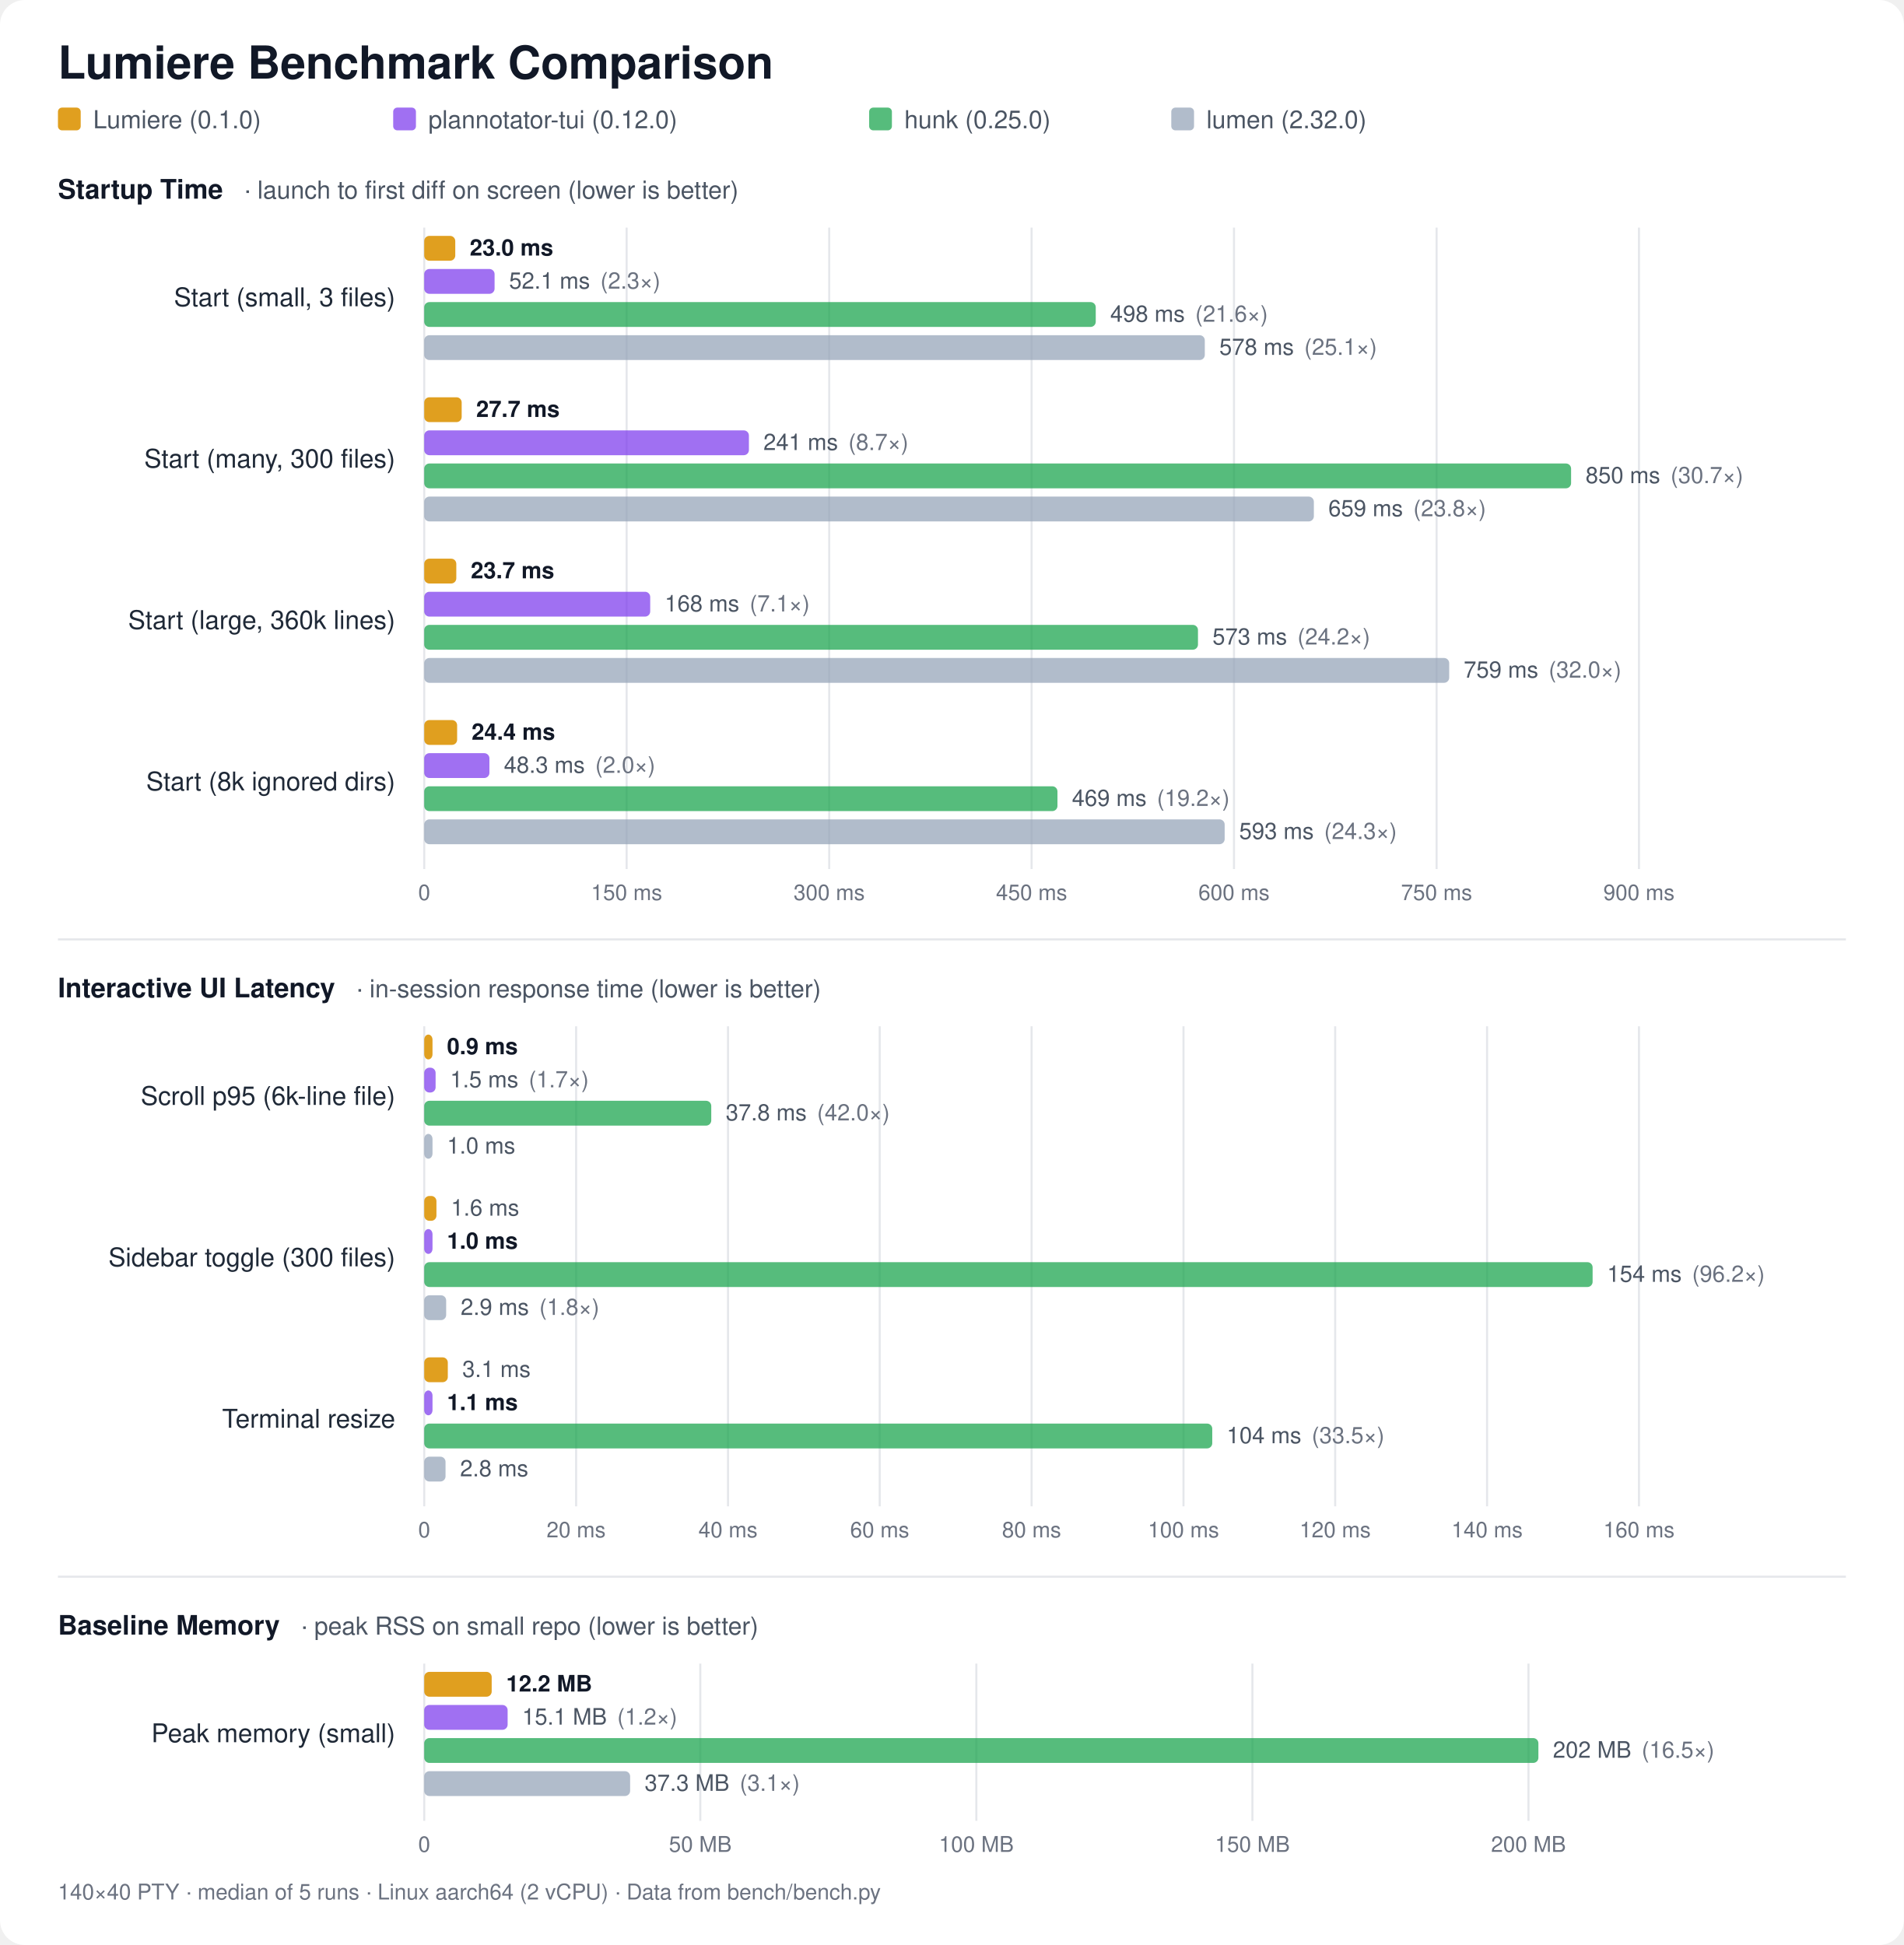
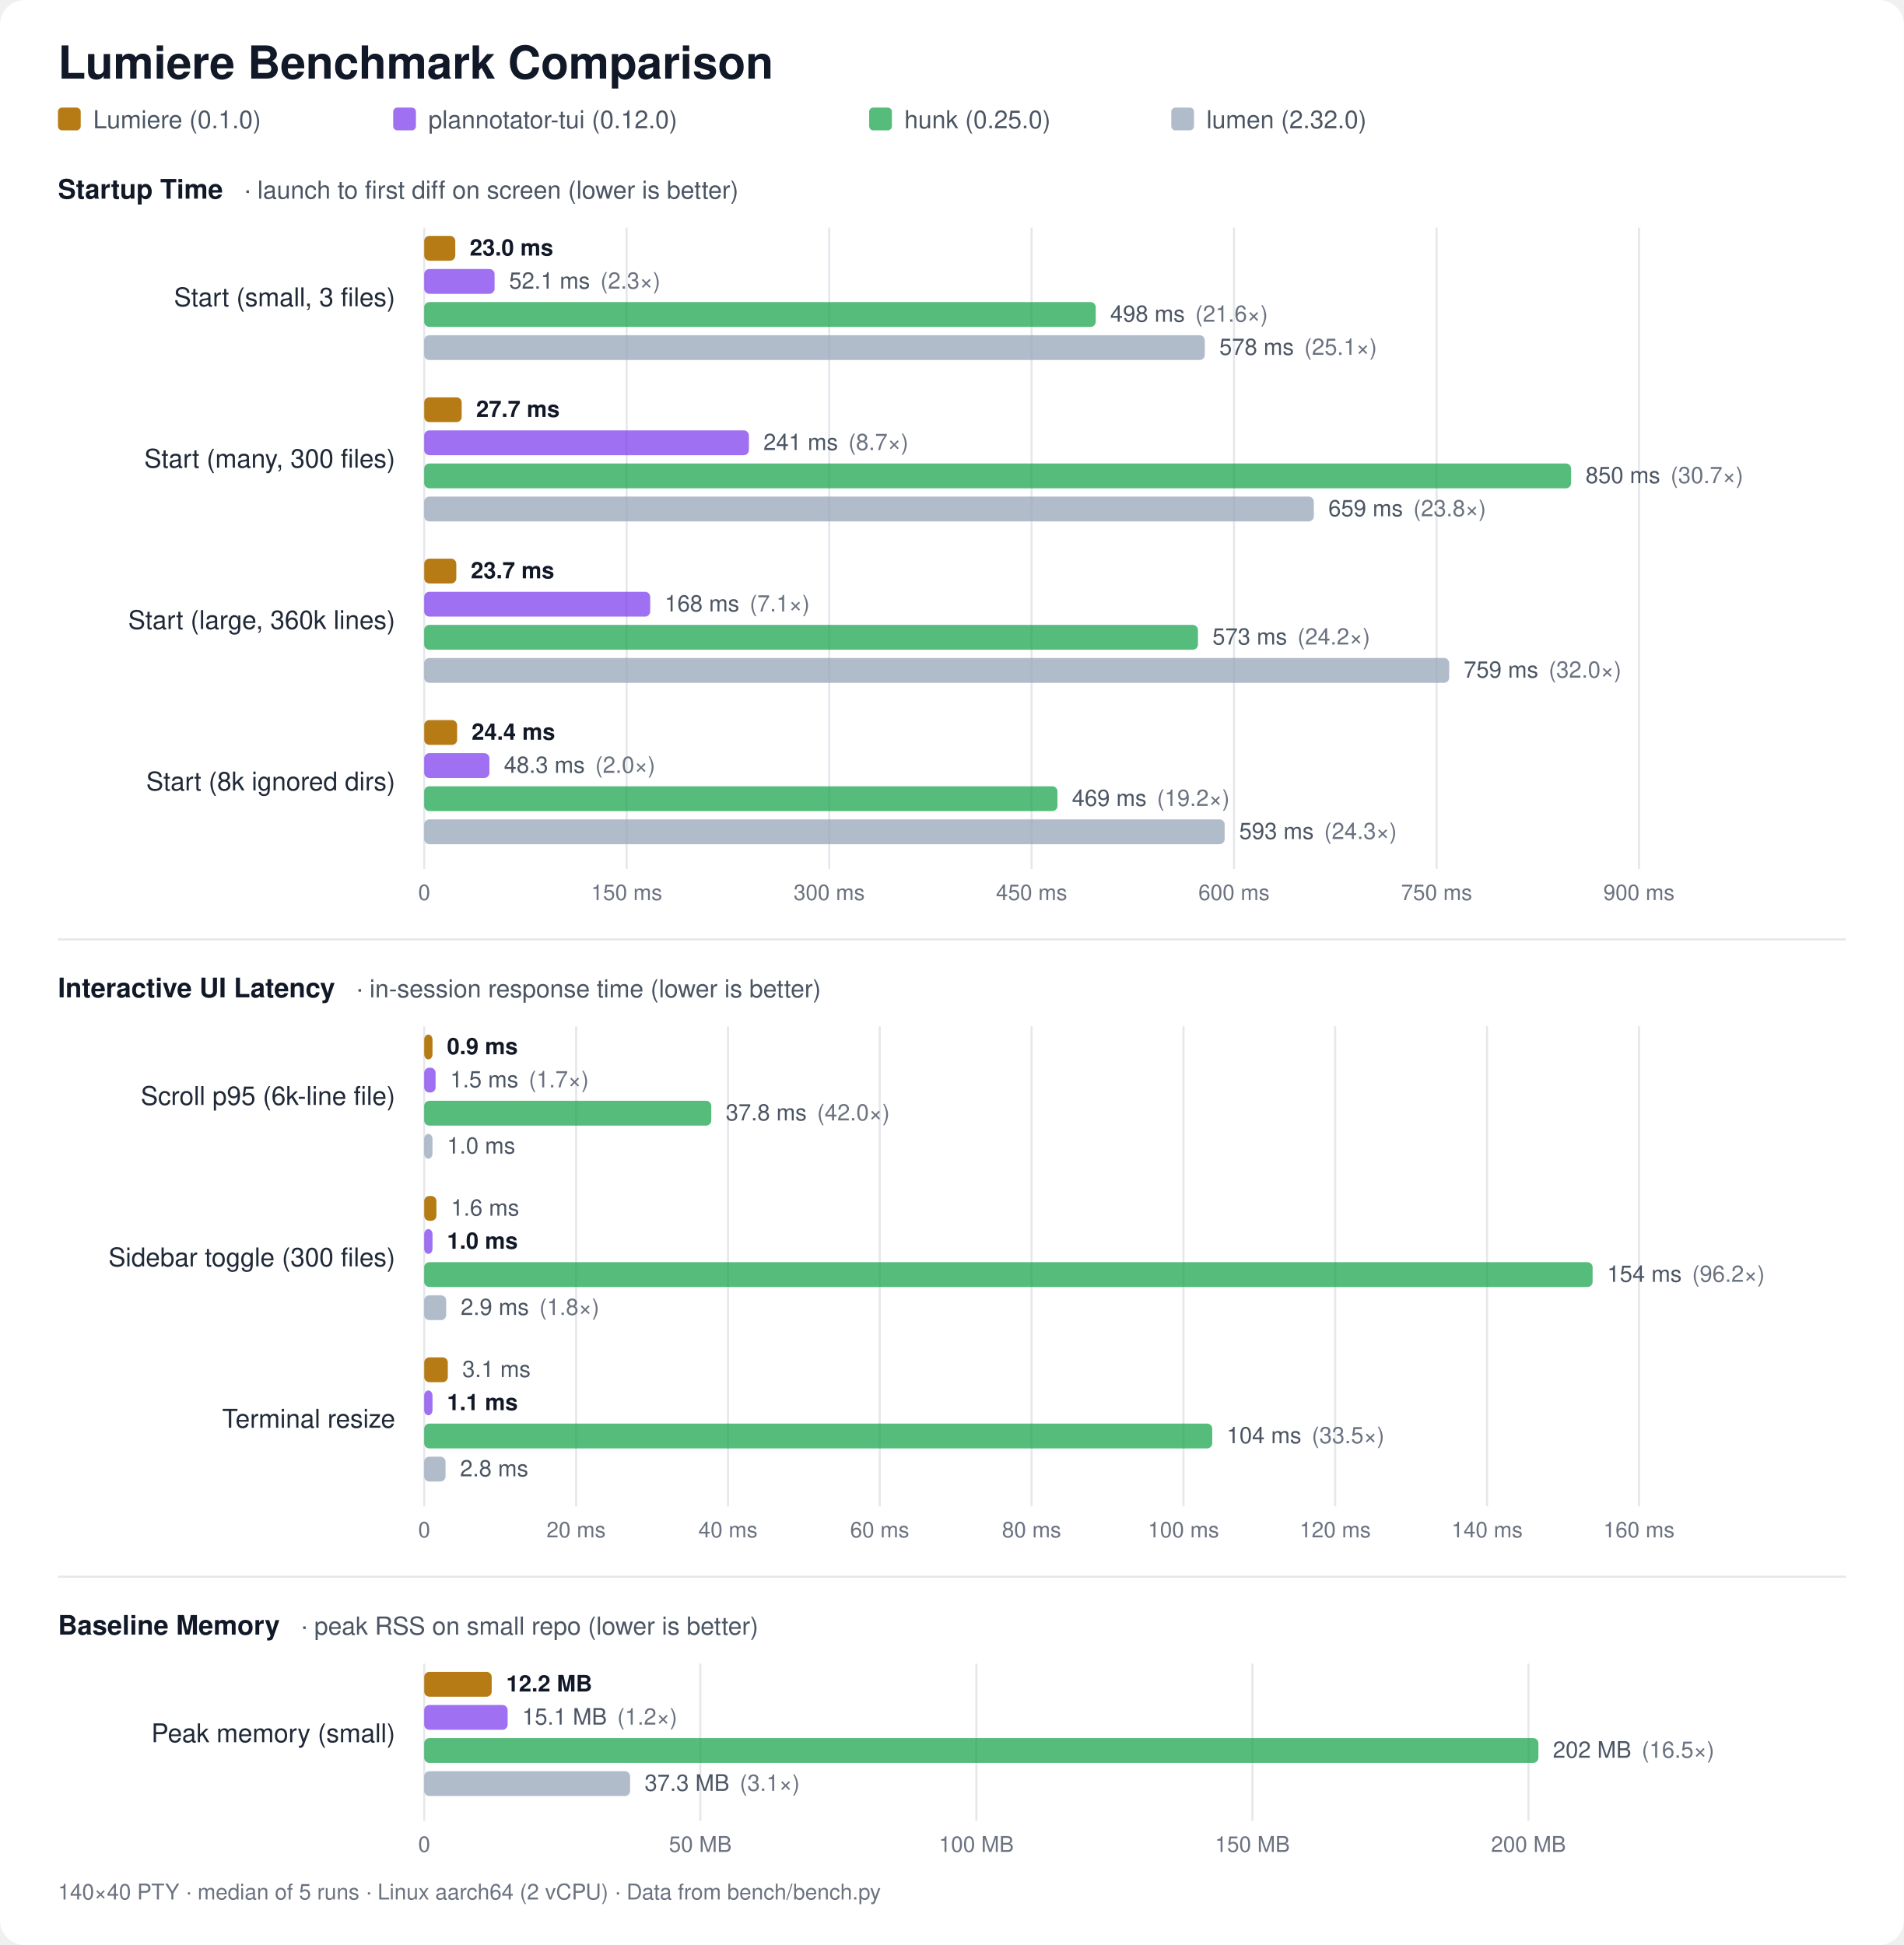
<svg xmlns="http://www.w3.org/2000/svg" width="920" height="940" viewBox="0 0 920 940" role="img" aria-label="Lumiere Benchmark Comparison">
  <style>
    text { font-family: -apple-system, BlinkMacSystemFont, 'Segoe UI', Helvetica, Arial, sans-serif; }
    .title { font-size: 22px; font-weight: 700; }
    .section { font-size: 13px; font-weight: 600; }
    .legend { font-size: 12px; }
    .label { font-size: 12.5px; }
    .val { font-size: 11px; font-variant-numeric: tabular-nums; }
    .val-strong { font-size: 11px; font-weight: 700; font-variant-numeric: tabular-nums; }
    .axis { font-size: 10.5px; font-variant-numeric: tabular-nums; }
    .footer { font-size: 10.5px; }
  </style>
  <rect width="920" height="940" rx="12" fill="#ffffff" />
  <text x="28" y="38" class="title" fill="#111827">Lumiere Benchmark Comparison</text>
-   <rect x="28" y="52" width="11" height="11" rx="2" fill="#e09f1f" fill-opacity="1" />
+   <rect x="28" y="52" width="11" height="11" rx="2" fill="#b67b15" fill-opacity="1" />
  <text x="45" y="62" class="legend" fill="#4b5563">Lumiere (0.1.0)</text>
  <rect x="190" y="52" width="11" height="11" rx="2" fill="#7c3aed" fill-opacity="0.72" />
  <text x="207" y="62" class="legend" fill="#4b5563">plannotator-tui (0.12.0)</text>
  <rect x="420" y="52" width="11" height="11" rx="2" fill="#16a34a" fill-opacity="0.72" />
  <text x="437" y="62" class="legend" fill="#4b5563">hunk (0.25.0)</text>
  <rect x="566" y="52" width="11" height="11" rx="2" fill="#94a3b8" fill-opacity="0.72" />
  <text x="583" y="62" class="legend" fill="#4b5563">lumen (2.32.0)</text>
  <text x="28" y="96" class="section" fill="#111827">Startup Time<tspan dx="10" class="legend" font-weight="400" fill="#4b5563">· launch to first diff on screen (lower is better)</tspan>
  </text>
  <line x1="205.0" y1="110" x2="205.0" y2="420" stroke="#e5e7eb" stroke-width="1" />
  <text x="205.0" y="435" text-anchor="middle" class="axis" fill="#6b7280">0</text>
  <line x1="302.8" y1="110" x2="302.8" y2="420" stroke="#e5e7eb" stroke-width="1" />
  <text x="302.8" y="435" text-anchor="middle" class="axis" fill="#6b7280">150 ms</text>
  <line x1="400.7" y1="110" x2="400.7" y2="420" stroke="#e5e7eb" stroke-width="1" />
  <text x="400.7" y="435" text-anchor="middle" class="axis" fill="#6b7280">300 ms</text>
  <line x1="498.5" y1="110" x2="498.5" y2="420" stroke="#e5e7eb" stroke-width="1" />
  <text x="498.5" y="435" text-anchor="middle" class="axis" fill="#6b7280">450 ms</text>
  <line x1="596.3" y1="110" x2="596.3" y2="420" stroke="#e5e7eb" stroke-width="1" />
  <text x="596.3" y="435" text-anchor="middle" class="axis" fill="#6b7280">600 ms</text>
  <line x1="694.2" y1="110" x2="694.2" y2="420" stroke="#e5e7eb" stroke-width="1" />
  <text x="694.2" y="435" text-anchor="middle" class="axis" fill="#6b7280">750 ms</text>
  <line x1="792.0" y1="110" x2="792.0" y2="420" stroke="#e5e7eb" stroke-width="1" />
  <text x="792.0" y="435" text-anchor="middle" class="axis" fill="#6b7280">900 ms</text>
  <text x="191" y="148.0" text-anchor="end" class="label" fill="#1f2937">Start (small, 3 files)</text>
-   <rect x="205" y="114" width="15.0" height="12" rx="2.5" fill="#e09f1f" fill-opacity="1" />
+   <rect x="205" y="114" width="15.0" height="12" rx="2.5" fill="#b67b15" fill-opacity="1" />
  <text x="227.0" y="123.5" class="val-strong" fill="#111827">23.0 ms</text>
  <rect x="205" y="130" width="34.0" height="12" rx="2.5" fill="#7c3aed" fill-opacity="0.72" />
  <text x="246.0" y="139.5" class="val" fill="#4b5563">52.1 ms<tspan dx="5" fill="#6b7280" font-weight="400">(2.3×)</tspan>
  </text>
  <rect x="205" y="146" width="324.5" height="12" rx="2.5" fill="#16a34a" fill-opacity="0.72" />
  <text x="536.5" y="155.5" class="val" fill="#4b5563">498 ms<tspan dx="5" fill="#6b7280" font-weight="400">(21.6×)</tspan>
  </text>
  <rect x="205" y="162" width="377.2" height="12" rx="2.5" fill="#94a3b8" fill-opacity="0.72" />
  <text x="589.2" y="171.5" class="val" fill="#4b5563">578 ms<tspan dx="5" fill="#6b7280" font-weight="400">(25.1×)</tspan>
  </text>
  <text x="191" y="226.0" text-anchor="end" class="label" fill="#1f2937">Start (many, 300 files)</text>
-   <rect x="205" y="192" width="18.1" height="12" rx="2.5" fill="#e09f1f" fill-opacity="1" />
+   <rect x="205" y="192" width="18.1" height="12" rx="2.5" fill="#b67b15" fill-opacity="1" />
  <text x="230.1" y="201.5" class="val-strong" fill="#111827">27.7 ms</text>
  <rect x="205" y="208" width="156.9" height="12" rx="2.5" fill="#7c3aed" fill-opacity="0.72" />
  <text x="368.9" y="217.5" class="val" fill="#4b5563">241 ms<tspan dx="5" fill="#6b7280" font-weight="400">(8.7×)</tspan>
  </text>
  <rect x="205" y="224" width="554.2" height="12" rx="2.5" fill="#16a34a" fill-opacity="0.72" />
  <text x="766.2" y="233.5" class="val" fill="#4b5563">850 ms<tspan dx="5" fill="#6b7280" font-weight="400">(30.7×)</tspan>
  </text>
  <rect x="205" y="240" width="429.9" height="12" rx="2.5" fill="#94a3b8" fill-opacity="0.72" />
  <text x="641.9" y="249.5" class="val" fill="#4b5563">659 ms<tspan dx="5" fill="#6b7280" font-weight="400">(23.8×)</tspan>
  </text>
  <text x="191" y="304.0" text-anchor="end" class="label" fill="#1f2937">Start (large, 360k lines)</text>
-   <rect x="205" y="270" width="15.5" height="12" rx="2.5" fill="#e09f1f" fill-opacity="1" />
+   <rect x="205" y="270" width="15.5" height="12" rx="2.5" fill="#b67b15" fill-opacity="1" />
  <text x="227.5" y="279.5" class="val-strong" fill="#111827">23.7 ms</text>
  <rect x="205" y="286" width="109.2" height="12" rx="2.5" fill="#7c3aed" fill-opacity="0.72" />
  <text x="321.2" y="295.5" class="val" fill="#4b5563">168 ms<tspan dx="5" fill="#6b7280" font-weight="400">(7.1×)</tspan>
  </text>
  <rect x="205" y="302" width="373.9" height="12" rx="2.5" fill="#16a34a" fill-opacity="0.72" />
  <text x="585.9" y="311.5" class="val" fill="#4b5563">573 ms<tspan dx="5" fill="#6b7280" font-weight="400">(24.2×)</tspan>
  </text>
  <rect x="205" y="318" width="495.3" height="12" rx="2.5" fill="#94a3b8" fill-opacity="0.72" />
  <text x="707.3" y="327.5" class="val" fill="#4b5563">759 ms<tspan dx="5" fill="#6b7280" font-weight="400">(32.0×)</tspan>
  </text>
  <text x="191" y="382.0" text-anchor="end" class="label" fill="#1f2937">Start (8k ignored dirs)</text>
-   <rect x="205" y="348" width="15.9" height="12" rx="2.5" fill="#e09f1f" fill-opacity="1" />
+   <rect x="205" y="348" width="15.9" height="12" rx="2.5" fill="#b67b15" fill-opacity="1" />
  <text x="227.9" y="357.5" class="val-strong" fill="#111827">24.4 ms</text>
  <rect x="205" y="364" width="31.5" height="12" rx="2.5" fill="#7c3aed" fill-opacity="0.72" />
  <text x="243.5" y="373.5" class="val" fill="#4b5563">48.3 ms<tspan dx="5" fill="#6b7280" font-weight="400">(2.0×)</tspan>
  </text>
  <rect x="205" y="380" width="306.0" height="12" rx="2.5" fill="#16a34a" fill-opacity="0.72" />
  <text x="518.0" y="389.5" class="val" fill="#4b5563">469 ms<tspan dx="5" fill="#6b7280" font-weight="400">(19.2×)</tspan>
  </text>
  <rect x="205" y="396" width="386.8" height="12" rx="2.5" fill="#94a3b8" fill-opacity="0.72" />
  <text x="598.8" y="405.5" class="val" fill="#4b5563">593 ms<tspan dx="5" fill="#6b7280" font-weight="400">(24.3×)</tspan>
  </text>
  <line x1="28" y1="454" x2="892" y2="454" stroke="#e5e7eb" stroke-width="1" />
  <text x="28" y="482" class="section" fill="#111827">Interactive UI Latency<tspan dx="10" class="legend" font-weight="400" fill="#4b5563">· in-session response time (lower is better)</tspan>
  </text>
  <line x1="205.0" y1="496" x2="205.0" y2="728" stroke="#e5e7eb" stroke-width="1" />
  <text x="205.0" y="743" text-anchor="middle" class="axis" fill="#6b7280">0</text>
  <line x1="278.4" y1="496" x2="278.4" y2="728" stroke="#e5e7eb" stroke-width="1" />
  <text x="278.4" y="743" text-anchor="middle" class="axis" fill="#6b7280">20 ms</text>
  <line x1="351.8" y1="496" x2="351.8" y2="728" stroke="#e5e7eb" stroke-width="1" />
  <text x="351.8" y="743" text-anchor="middle" class="axis" fill="#6b7280">40 ms</text>
  <line x1="425.1" y1="496" x2="425.1" y2="728" stroke="#e5e7eb" stroke-width="1" />
  <text x="425.1" y="743" text-anchor="middle" class="axis" fill="#6b7280">60 ms</text>
  <line x1="498.5" y1="496" x2="498.5" y2="728" stroke="#e5e7eb" stroke-width="1" />
  <text x="498.5" y="743" text-anchor="middle" class="axis" fill="#6b7280">80 ms</text>
  <line x1="571.9" y1="496" x2="571.9" y2="728" stroke="#e5e7eb" stroke-width="1" />
  <text x="571.9" y="743" text-anchor="middle" class="axis" fill="#6b7280">100 ms</text>
  <line x1="645.2" y1="496" x2="645.2" y2="728" stroke="#e5e7eb" stroke-width="1" />
  <text x="645.2" y="743" text-anchor="middle" class="axis" fill="#6b7280">120 ms</text>
  <line x1="718.6" y1="496" x2="718.6" y2="728" stroke="#e5e7eb" stroke-width="1" />
  <text x="718.6" y="743" text-anchor="middle" class="axis" fill="#6b7280">140 ms</text>
  <line x1="792.0" y1="496" x2="792.0" y2="728" stroke="#e5e7eb" stroke-width="1" />
  <text x="792.0" y="743" text-anchor="middle" class="axis" fill="#6b7280">160 ms</text>
  <text x="191" y="534.0" text-anchor="end" class="label" fill="#1f2937">Scroll p95 (6k-line file)</text>
-   <rect x="205" y="500" width="4.0" height="12" rx="2.5" fill="#e09f1f" fill-opacity="1" />
+   <rect x="205" y="500" width="4.0" height="12" rx="2.5" fill="#b67b15" fill-opacity="1" />
  <text x="216.0" y="509.5" class="val-strong" fill="#111827">0.9 ms</text>
  <rect x="205" y="516" width="5.5" height="12" rx="2.5" fill="#7c3aed" fill-opacity="0.72" />
  <text x="217.5" y="525.5" class="val" fill="#4b5563">1.5 ms<tspan dx="5" fill="#6b7280" font-weight="400">(1.7×)</tspan>
  </text>
  <rect x="205" y="532" width="138.7" height="12" rx="2.5" fill="#16a34a" fill-opacity="0.72" />
  <text x="350.7" y="541.5" class="val" fill="#4b5563">37.8 ms<tspan dx="5" fill="#6b7280" font-weight="400">(42.0×)</tspan>
  </text>
  <rect x="205" y="548" width="4.0" height="12" rx="2.5" fill="#94a3b8" fill-opacity="0.72" />
  <text x="216.0" y="557.5" class="val" fill="#4b5563">1.0 ms</text>
  <text x="191" y="612.0" text-anchor="end" class="label" fill="#1f2937">Sidebar toggle (300 files)</text>
-   <rect x="205" y="578" width="5.9" height="12" rx="2.5" fill="#e09f1f" fill-opacity="1" />
+   <rect x="205" y="578" width="5.9" height="12" rx="2.5" fill="#b67b15" fill-opacity="1" />
  <text x="217.9" y="587.5" class="val" fill="#4b5563">1.6 ms</text>
  <rect x="205" y="594" width="4.0" height="12" rx="2.5" fill="#7c3aed" fill-opacity="0.72" />
  <text x="216.0" y="603.5" class="val-strong" fill="#111827">1.0 ms</text>
  <rect x="205" y="610" width="564.6" height="12" rx="2.5" fill="#16a34a" fill-opacity="0.72" />
  <text x="776.6" y="619.5" class="val" fill="#4b5563">154 ms<tspan dx="5" fill="#6b7280" font-weight="400">(96.2×)</tspan>
  </text>
  <rect x="205" y="626" width="10.6" height="12" rx="2.5" fill="#94a3b8" fill-opacity="0.72" />
  <text x="222.6" y="635.5" class="val" fill="#4b5563">2.9 ms<tspan dx="5" fill="#6b7280" font-weight="400">(1.8×)</tspan>
  </text>
  <text x="191" y="690.0" text-anchor="end" class="label" fill="#1f2937">Terminal resize</text>
-   <rect x="205" y="656" width="11.4" height="12" rx="2.5" fill="#e09f1f" fill-opacity="1" />
+   <rect x="205" y="656" width="11.4" height="12" rx="2.5" fill="#b67b15" fill-opacity="1" />
  <text x="223.4" y="665.5" class="val" fill="#4b5563">3.1 ms</text>
  <rect x="205" y="672" width="4.0" height="12" rx="2.5" fill="#7c3aed" fill-opacity="0.72" />
  <text x="216.0" y="681.5" class="val-strong" fill="#111827">1.1 ms</text>
  <rect x="205" y="688" width="380.8" height="12" rx="2.5" fill="#16a34a" fill-opacity="0.72" />
  <text x="592.8" y="697.5" class="val" fill="#4b5563">104 ms<tspan dx="5" fill="#6b7280" font-weight="400">(33.5×)</tspan>
  </text>
  <rect x="205" y="704" width="10.3" height="12" rx="2.5" fill="#94a3b8" fill-opacity="0.72" />
  <text x="222.3" y="713.5" class="val" fill="#4b5563">2.8 ms</text>
  <line x1="28" y1="762" x2="892" y2="762" stroke="#e5e7eb" stroke-width="1" />
  <text x="28" y="790" class="section" fill="#111827">Baseline Memory<tspan dx="10" class="legend" font-weight="400" fill="#4b5563">· peak RSS on small repo (lower is better)</tspan>
  </text>
  <line x1="205.0" y1="804" x2="205.0" y2="880" stroke="#e5e7eb" stroke-width="1" />
  <text x="205.0" y="895" text-anchor="middle" class="axis" fill="#6b7280">0</text>
  <line x1="338.4" y1="804" x2="338.4" y2="880" stroke="#e5e7eb" stroke-width="1" />
  <text x="338.4" y="895" text-anchor="middle" class="axis" fill="#6b7280">50 MB</text>
  <line x1="471.8" y1="804" x2="471.8" y2="880" stroke="#e5e7eb" stroke-width="1" />
  <text x="471.8" y="895" text-anchor="middle" class="axis" fill="#6b7280">100 MB</text>
  <line x1="605.2" y1="804" x2="605.2" y2="880" stroke="#e5e7eb" stroke-width="1" />
  <text x="605.2" y="895" text-anchor="middle" class="axis" fill="#6b7280">150 MB</text>
  <line x1="738.6" y1="804" x2="738.6" y2="880" stroke="#e5e7eb" stroke-width="1" />
  <text x="738.6" y="895" text-anchor="middle" class="axis" fill="#6b7280">200 MB</text>
  <text x="191" y="842.0" text-anchor="end" class="label" fill="#1f2937">Peak memory (small)</text>
-   <rect x="205" y="808" width="32.6" height="12" rx="2.5" fill="#e09f1f" fill-opacity="1" />
+   <rect x="205" y="808" width="32.6" height="12" rx="2.5" fill="#b67b15" fill-opacity="1" />
  <text x="244.6" y="817.5" class="val-strong" fill="#111827">12.2 MB</text>
  <rect x="205" y="824" width="40.3" height="12" rx="2.5" fill="#7c3aed" fill-opacity="0.72" />
  <text x="252.3" y="833.5" class="val" fill="#4b5563">15.1 MB<tspan dx="5" fill="#6b7280" font-weight="400">(1.2×)</tspan>
  </text>
  <rect x="205" y="840" width="538.4" height="12" rx="2.5" fill="#16a34a" fill-opacity="0.72" />
  <text x="750.4" y="849.5" class="val" fill="#4b5563">202 MB<tspan dx="5" fill="#6b7280" font-weight="400">(16.5×)</tspan>
  </text>
  <rect x="205" y="856" width="99.5" height="12" rx="2.5" fill="#94a3b8" fill-opacity="0.72" />
  <text x="311.5" y="865.5" class="val" fill="#4b5563">37.3 MB<tspan dx="5" fill="#6b7280" font-weight="400">(3.1×)</tspan>
  </text>
  <text x="28" y="918" class="footer" fill="#6b7280">140×40 PTY · median of 5 runs · Linux aarch64 (2 vCPU) · Data from bench/bench.py</text>
</svg>
